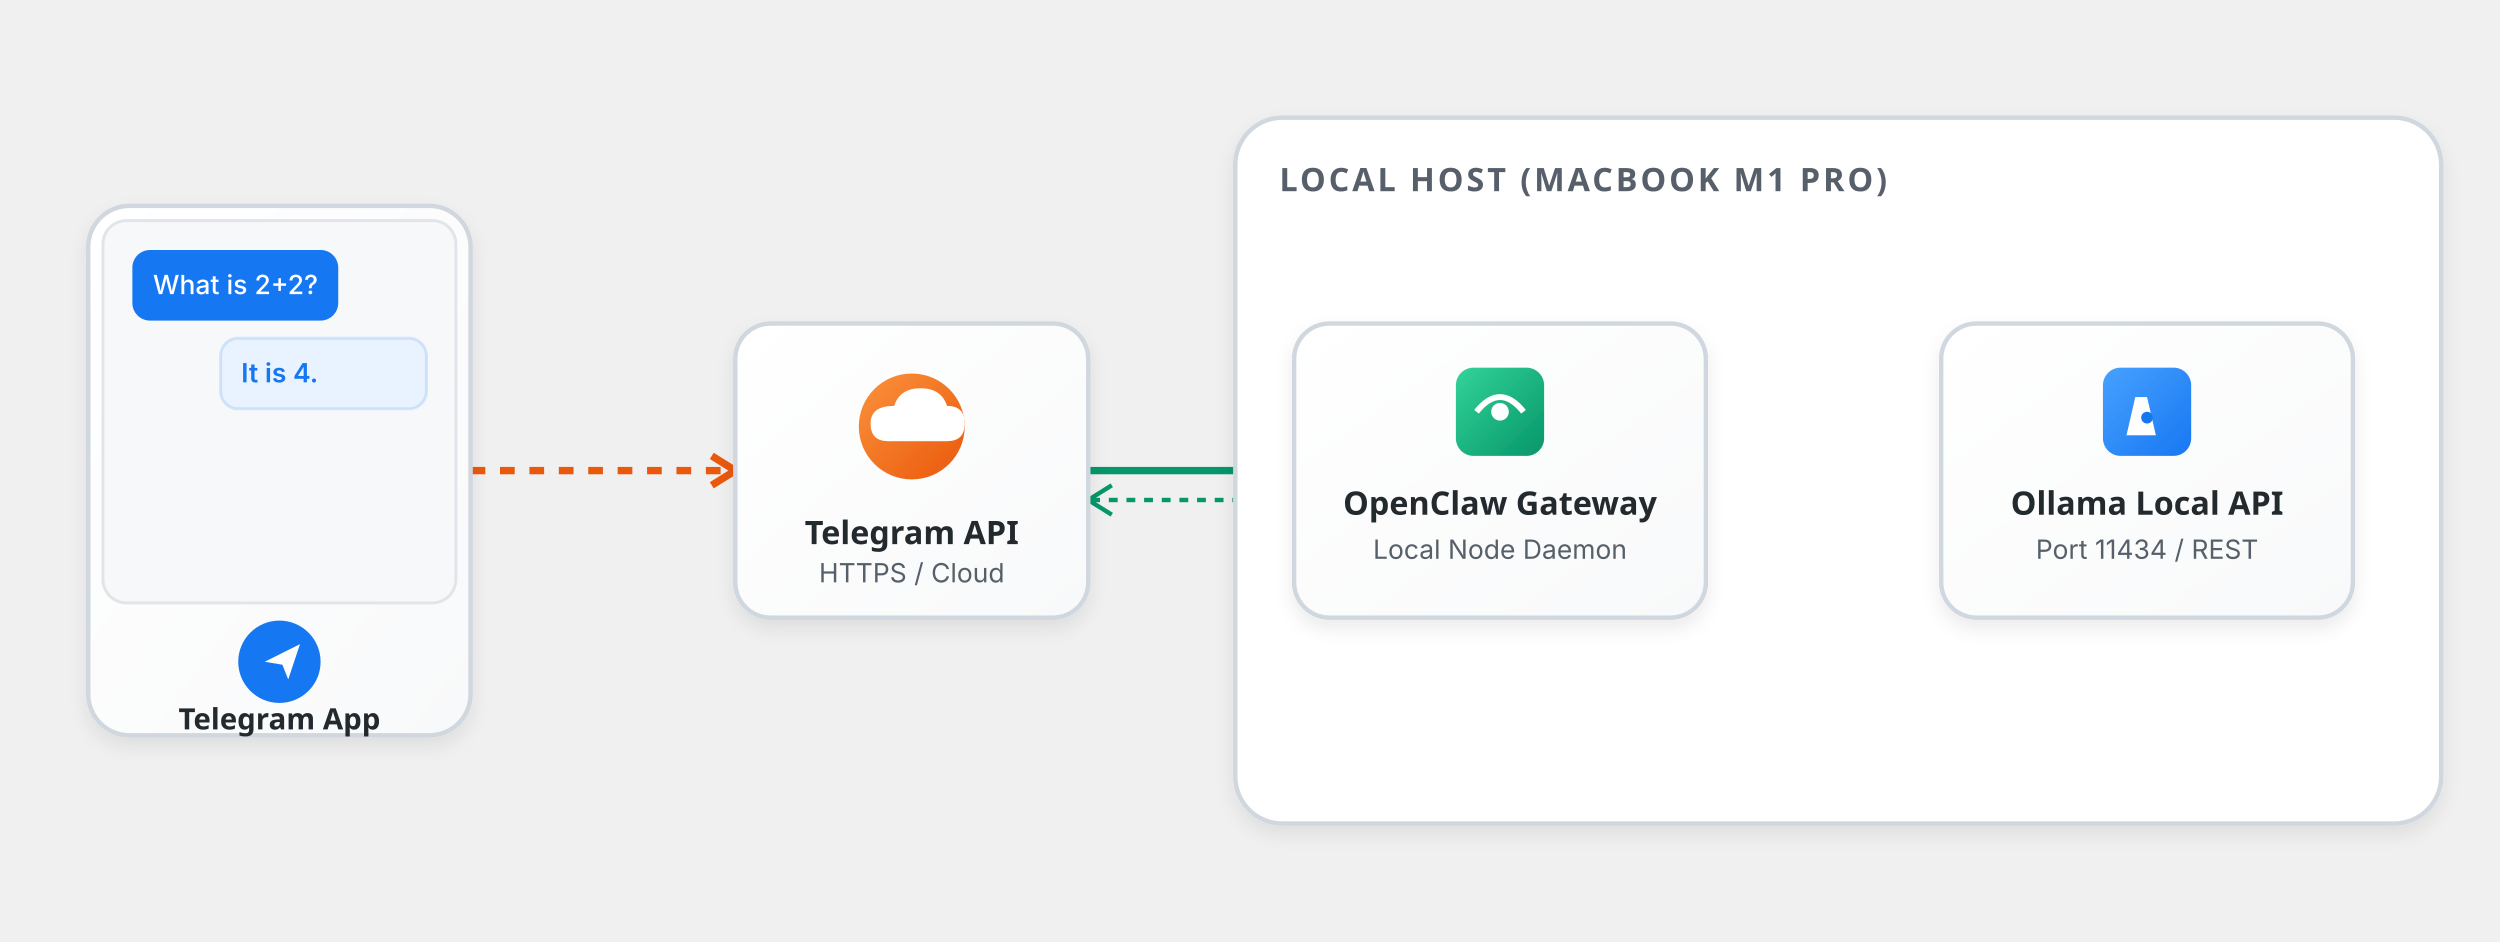
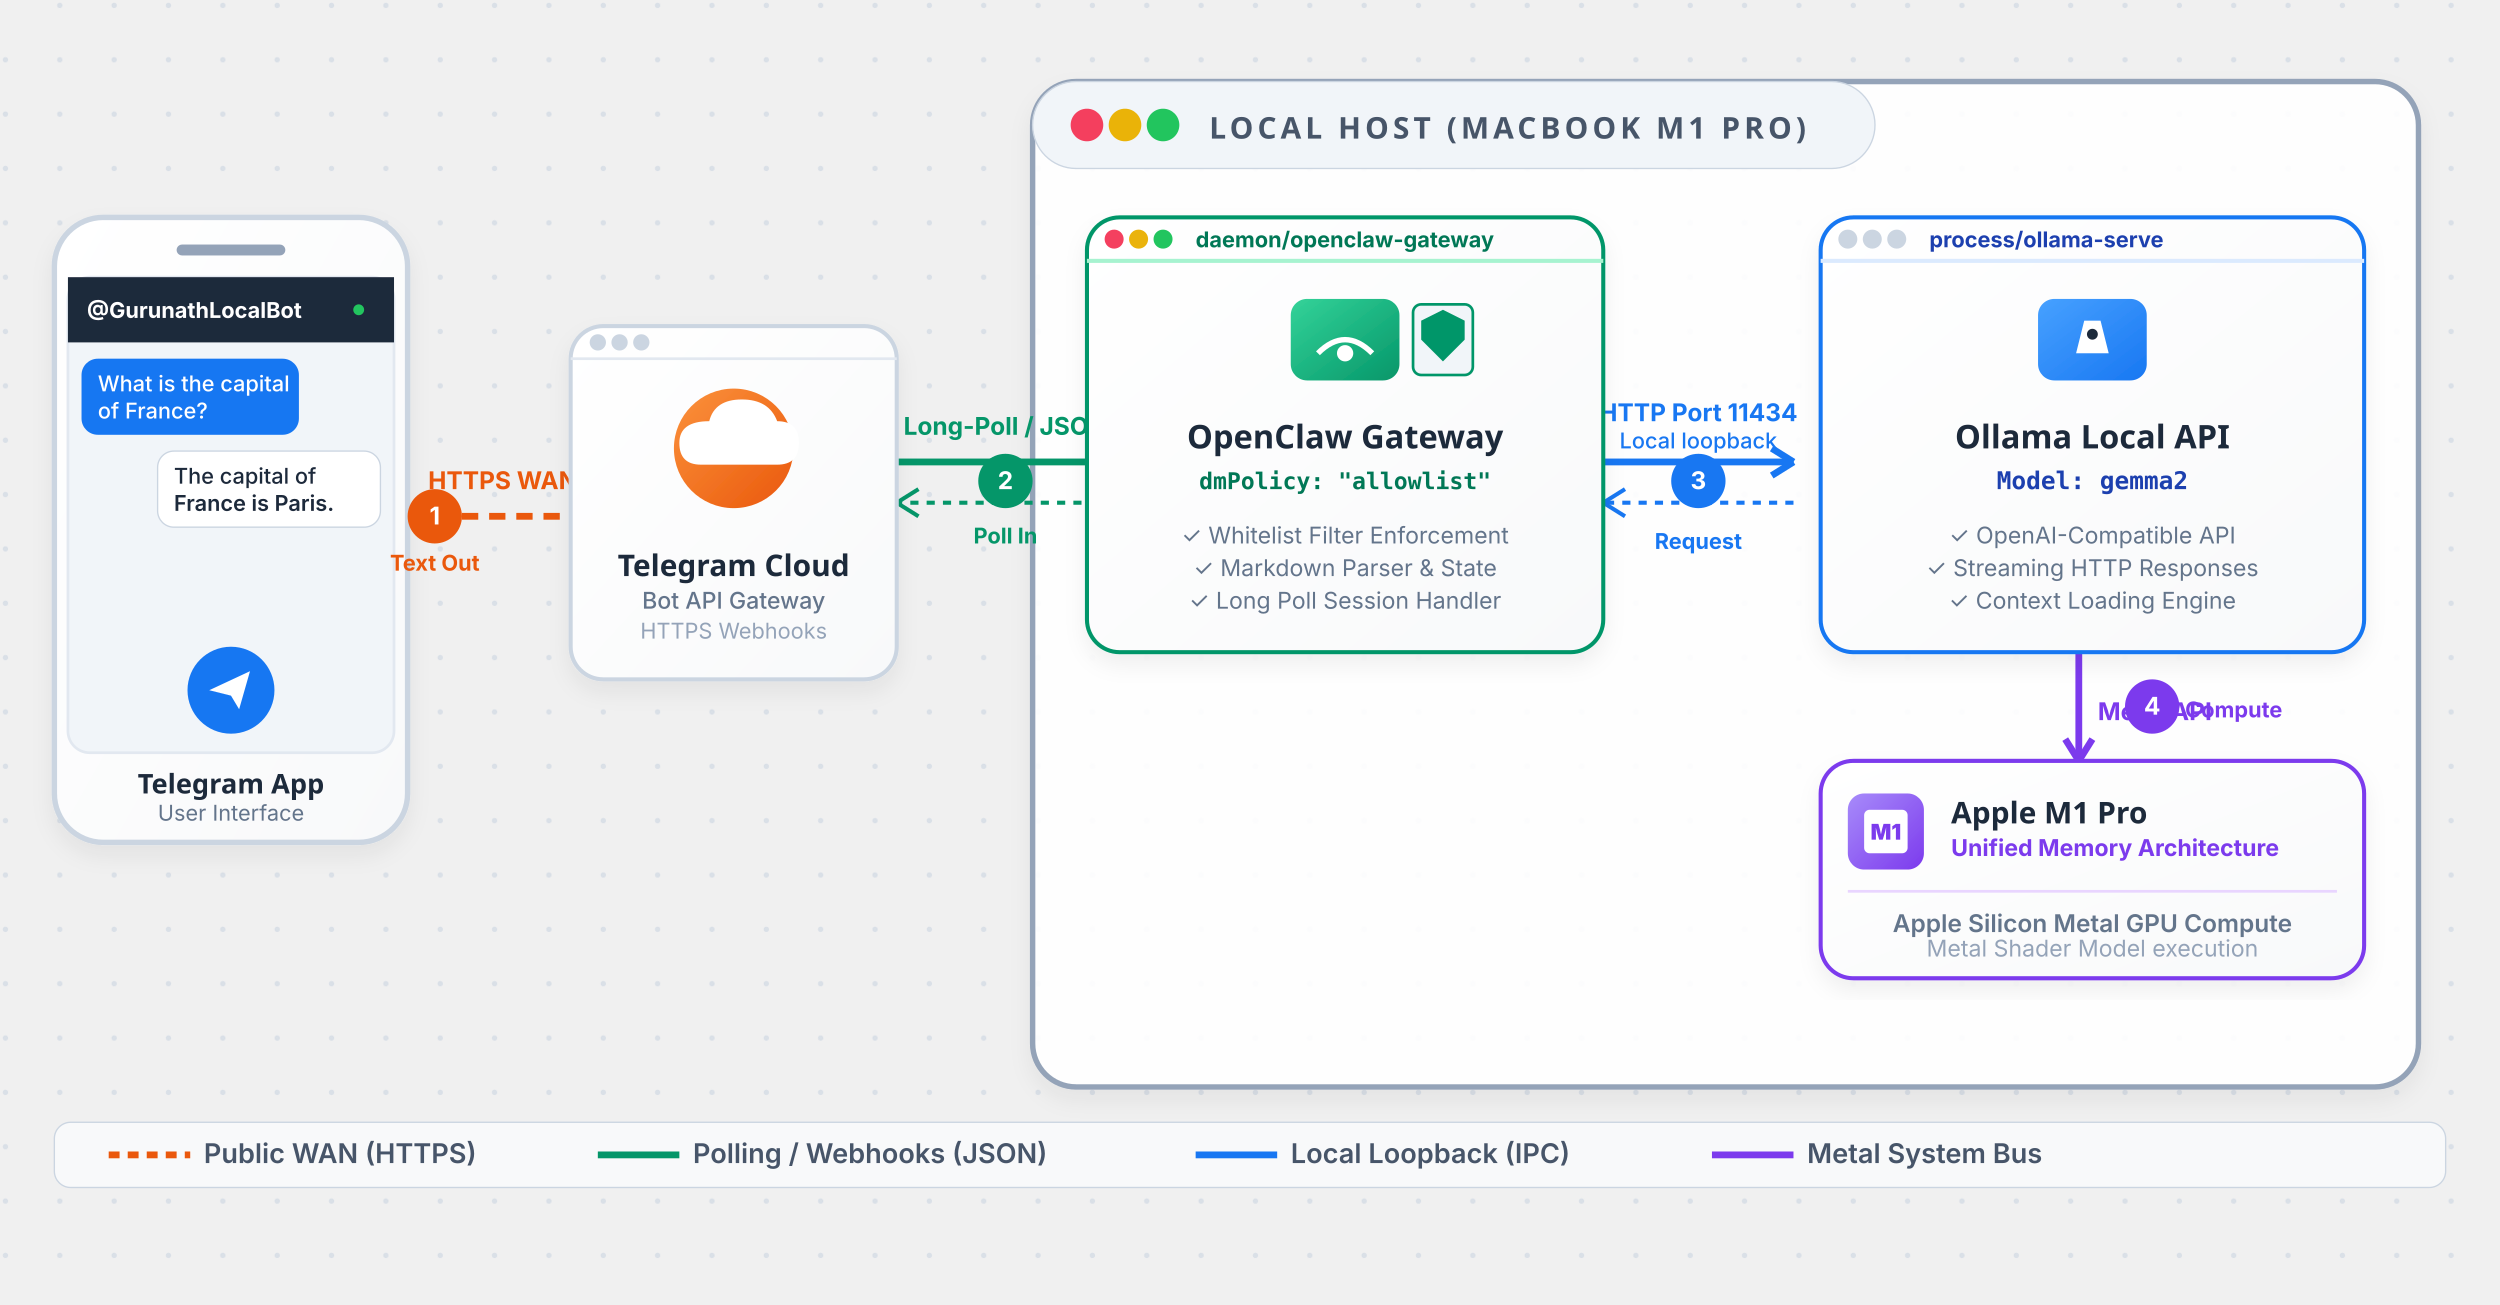
- <svg xmlns="http://www.w3.org/2000/svg" viewBox="0 0 850 320" width="100%" style="background: #f6f8fa; border: 1px solid #d0d7de; border-radius: 12px; padding: 20px; box-shadow: 0 4px 12px rgba(0,0,0,0.05);">
+ <svg xmlns="http://www.w3.org/2000/svg" viewBox="0 0 920 480" width="100%" style="background: #ffffff; border: 1px solid #e2e8f0; border-radius: 16px; padding: 24px; box-shadow: 0 10px 30px rgba(0,0,0,0.06); font-family: 'Inter', -apple-system, sans-serif;">
  <defs>
+     <pattern id="dotGrid" x="0" y="0" width="20" height="20" patternUnits="userSpaceOnUse">
+       <circle cx="2" cy="2" r="1" fill="#cbd5e1" opacity="0.6" />
+     </pattern>
    <linearGradient id="blueGrad" x1="0%" y1="0%" x2="100%" y2="100%">
      <stop offset="0%" stop-color="#47a1ff" />
      <stop offset="100%" stop-color="#1877f2" />
    </linearGradient>
    <linearGradient id="greenGrad" x1="0%" y1="0%" x2="100%" y2="100%">
      <stop offset="0%" stop-color="#34d399" />
      <stop offset="100%" stop-color="#059669" />
    </linearGradient>
    <linearGradient id="orangeGrad" x1="0%" y1="0%" x2="100%" y2="100%">
      <stop offset="0%" stop-color="#fb923c" />
      <stop offset="100%" stop-color="#ea580c" />
    </linearGradient>
+     <linearGradient id="purpleGrad" x1="0%" y1="0%" x2="100%" y2="100%">
+       <stop offset="0%" stop-color="#a78bfa" />
+       <stop offset="100%" stop-color="#7c3aed" />
+     </linearGradient>
    <linearGradient id="nodeGrad" x1="0%" y1="0%" x2="100%" y2="100%">
      <stop offset="0%" stop-color="#ffffff" />
      <stop offset="100%" stop-color="#f8f9fa" />
    </linearGradient>
    <filter id="shadow" x="-10%" y="-10%" width="120%" height="120%">
-       <feDropShadow dx="0" dy="3" stdDeviation="3" flood-color="#000000" flood-opacity="0.08" />
+       <feDropShadow dx="0" dy="4" stdDeviation="4" flood-color="#0f172a" flood-opacity="0.06" />
    </filter>
  </defs>
-   <path d="M 160 160 L 250 160" stroke="#ea580c" stroke-width="2.5" fill="none" stroke-dasharray="5 5" />
-   <path d="M 250 160 L 242 155 M 250 160 L 242 165" stroke="#ea580c" stroke-width="2.5" fill="none" />
-   <path d="M 370 160 L 440 160" stroke="#059669" stroke-width="2.5" fill="none" />
-   <path d="M 440 160 L 432 155 M 440 160 L 432 165" stroke="#059669" stroke-width="2.5" fill="none" />
-   <path d="M 440 170 L 370 170" stroke="#059669" stroke-width="1.5" fill="none" stroke-dasharray="3 3" />
-   <path d="M 370 170 L 378 165 M 370 170 L 378 175" stroke="#059669" stroke-width="1.5" fill="none" />
-   <path d="M 580 165 L 650 165" stroke="#1877f2" stroke-width="2.5" fill="none" />
-   <path d="M 650 165 L 642 160 M 650 165 L 642 170" stroke="#1877f2" stroke-width="2.5" fill="none" />
-   <path d="M 650 175 L 580 175" stroke="#1877f2" stroke-width="1.5" fill="none" stroke-dasharray="3 3" />
-   <path d="M 580 175 L 588 170 M 580 175 L 588 180" stroke="#1877f2" stroke-width="1.5" fill="none" />
-   <rect x="420" y="40" width="410" height="240" rx="16" fill="#ffffff" stroke="#d0d7de" stroke-width="1.5" filter="url(#shadow)" />
-   <text x="435" y="65" fill="#57606a" font-family="Outfit, sans-serif" font-size="11" font-weight="700" letter-spacing="1">LOCAL HOST (MACBOOK M1 PRO)</text>
+   <rect width="100%" height="100%" fill="url(#dotGrid)" rx="16" />
+   <rect x="380" y="30" width="510" height="370" rx="16" fill="rgba(255,255,255,0.9)" stroke="#94a3b8" stroke-width="2" filter="url(#shadow)" />
+   <rect x="380" y="30" width="310" height="32" rx="16" fill="#f1f5f9" stroke="#cbd5e1" stroke-width="0.5" />
+   <circle cx="400" cy="46" r="6" fill="#f43f5e" />
+   <circle cx="414" cy="46" r="6" fill="#eab308" />
+   <circle cx="428" cy="46" r="6" fill="#22c55e" />
+   <text x="445" y="51" fill="#475569" font-family="'Outfit', sans-serif" font-size="11" font-weight="800" letter-spacing="1.5">LOCAL HOST (MACBOOK M1 PRO)</text>
+   <path d="M 150 190 L 220 190" stroke="#ea580c" stroke-width="2.5" fill="none" stroke-dasharray="6 4" />
+   <path d="M 220 190 L 212 185 M 220 190 L 212 195" stroke="#ea580c" stroke-width="2.5" fill="none" />
+   <text x="185" y="180" fill="#ea580c" font-size="9" font-weight="700" text-anchor="middle">HTTPS WAN</text>
+   <path d="M 330 170 L 410 170" stroke="#059669" stroke-width="2.5" fill="none" />
+   <path d="M 410 170 L 402 165 M 410 170 L 402 175" stroke="#059669" stroke-width="2.5" fill="none" />
+   <path d="M 410 185 L 330 185" stroke="#059669" stroke-width="1.5" fill="none" stroke-dasharray="3 3" />
+   <path d="M 330 185 L 338 180 M 330 185 L 338 190" stroke="#059669" stroke-width="1.5" fill="none" />
+   <text x="370" y="160" fill="#059669" font-size="9" font-weight="700" text-anchor="middle">Long-Poll / JSON</text>
+   <path d="M 590 170 L 660 170" stroke="#1877f2" stroke-width="2.5" fill="none" />
+   <path d="M 660 170 L 652 165 M 660 170 L 652 175" stroke="#1877f2" stroke-width="2.5" fill="none" />
+   <path d="M 660 185 L 590 185" stroke="#1877f2" stroke-width="1.5" fill="none" stroke-dasharray="3 3" />
+   <path d="M 590 185 L 598 180 M 590 185 L 598 190" stroke="#1877f2" stroke-width="1.5" fill="none" />
+   <text x="625" y="155" fill="#1877f2" font-size="9" font-weight="700" text-anchor="middle">HTTP Port 11434</text>
+   <text x="625" y="165" fill="#1877f2" font-size="8" font-weight="500" text-anchor="middle">Local loopback</text>
+   <path d="M 765 240 L 765 280" stroke="#7c3aed" stroke-width="2.5" fill="none" />
+   <path d="M 765 280 L 760 272 M 765 280 L 770 272" stroke="#7c3aed" stroke-width="2.5" fill="none" />
+   <text x="772" y="265" fill="#7c3aed" font-size="9" font-weight="700" text-anchor="start">Metal API</text>
  <g filter="url(#shadow)">
-     <rect x="30" y="70" width="130" height="180" rx="14" fill="url(#nodeGrad)" stroke="#d0d7de" stroke-width="1.5" />
-     <rect x="35" y="75" width="120" height="130" rx="8" fill="#f6f8fa" stroke="#e1e4e8" />
-     <rect x="45" y="85" width="70" height="24" rx="6" fill="#1877f2" />
-     <text x="52" y="100" fill="#ffffff" font-family="Inter, sans-serif" font-size="9" font-weight="500">What is 2+2?</text>
-     <rect x="75" y="115" width="70" height="24" rx="6" fill="#e9f2ff" stroke="rgba(24, 119, 242, 0.15)" />
-     <text x="82" y="130" fill="#1877f2" font-family="Inter, sans-serif" font-size="9" font-weight="600">It is 4.</text>
-     <circle cx="95" cy="225" r="14" fill="#1877f2" />
-     <path d="M 90 225 L 102 219 L 98 231 L 96 226 Z" fill="#ffffff" />
-     <text x="95" y="248" fill="#24292f" font-family="Outfit, sans-serif" font-size="10" font-weight="700" text-anchor="middle">Telegram App</text>
+     <rect x="20" y="80" width="130" height="230" rx="18" fill="url(#nodeGrad)" stroke="#cbd5e1" stroke-width="2" />
+     <rect x="65" y="90" width="40" height="4" rx="2" fill="#94a3b8" />
+     <rect x="25" y="102" width="120" height="175" rx="8" fill="#f1f5f9" stroke="#e2e8f0" />
+     <rect x="25" y="102" width="120" height="24" rx="0" fill="#1e293b" />
+     <text x="32" y="117" fill="#ffffff" font-size="8" font-weight="700">@GurunathLocalBot</text>
+     <circle cx="132" cy="114" r="2" fill="#22c55e" />
+     <rect x="30" y="132" width="80" height="28" rx="6" fill="#1877f2" />
+     <text x="36" y="144" fill="#ffffff" font-size="8" font-weight="500">What is the capital</text>
+     <text x="36" y="154" fill="#ffffff" font-size="8" font-weight="500">of France?</text>
+     <rect x="58" y="166" width="82" height="28" rx="6" fill="#ffffff" stroke="#cbd5e1" stroke-width="0.5" />
+     <text x="64" y="178" fill="#1e293b" font-size="8" font-weight="500">The capital of</text>
+     <text x="64" y="188" fill="#1e293b" font-size="8" font-weight="600">France is Paris.</text>
+     <circle cx="85" cy="254" r="16" fill="#1877f2" />
+     <path d="M 77 254 L 92 247 L 88 261 L 85 256 Z" fill="#ffffff" />
+     <text x="85" y="292" fill="#1e293b" font-family="'Outfit', sans-serif" font-size="10" font-weight="800" text-anchor="middle">Telegram App</text>
+     <text x="85" y="302" fill="#64748b" font-size="8" text-anchor="middle">User Interface</text>
  </g>
  <g filter="url(#shadow)">
-     <rect x="250" y="110" width="120" height="100" rx="12" fill="url(#nodeGrad)" stroke="#d0d7de" stroke-width="1.5" />
-     <circle cx="310" cy="145" r="18" fill="url(#orangeGrad)" />
-     <path d="M 302 150 Q 296 150 296 144 Q 296 138 304 138 Q 306 132 313 132 Q 320 132 322 138 Q 328 138 328 144 Q 328 150 322 150 Z" fill="#ffffff" />
-     <text x="310" y="185" fill="#24292f" font-family="Outfit, sans-serif" font-size="11" font-weight="700" text-anchor="middle">Telegram API</text>
-     <text x="310" y="198" fill="#57606a" font-family="Inter, sans-serif" font-size="9" text-anchor="middle">HTTPS / Cloud</text>
+     <rect x="210" y="120" width="120" height="130" rx="12" fill="url(#nodeGrad)" stroke="#cbd5e1" stroke-width="1.5" />
+     <path d="M 210 132 L 330 132" stroke="#e2e8f0" stroke-width="1" />
+     <circle cx="220" cy="126" r="3" fill="#cbd5e1" />
+     <circle cx="228" cy="126" r="3" fill="#cbd5e1" />
+     <circle cx="236" cy="126" r="3" fill="#cbd5e1" />
+     <circle cx="270" cy="165" r="22" fill="url(#orangeGrad)" />
+     <path d="M 258 171 Q 250 171 250 163 Q 250 155 261 155 Q 263 147 273 147 Q 283 147 286 155 Q 294 155 294 163 Q 294 171 286 171 Z" fill="#ffffff" />
+     <text x="270" y="212" fill="#1e293b" font-family="'Outfit', sans-serif" font-size="11" font-weight="800" text-anchor="middle">Telegram Cloud</text>
+     <text x="270" y="224" fill="#64748b" font-size="8.5" font-weight="500" text-anchor="middle">Bot API Gateway</text>
+     <text x="270" y="235" fill="#94a3b8" font-size="8" text-anchor="middle">HTTPS Webhooks</text>
  </g>
  <g filter="url(#shadow)">
-     <rect x="440" y="110" width="140" height="100" rx="12" fill="url(#nodeGrad)" stroke="#d0d7de" stroke-width="1.5" />
-     <rect x="495" y="125" width="30" height="30" rx="6" fill="url(#greenGrad)" />
-     <path d="M 502 140 Q 510 130 518 140" stroke="#ffffff" stroke-width="2" fill="none" />
-     <circle cx="510" cy="140" r="3" fill="#ffffff" />
-     <text x="510" y="175" fill="#24292f" font-family="Outfit, sans-serif" font-size="11" font-weight="700" text-anchor="middle">OpenClaw Gateway</text>
-     <text x="510" y="190" fill="#57606a" font-family="Inter, sans-serif" font-size="9" text-anchor="middle">Local Node Daemon</text>
+     <rect x="400" y="80" width="190" height="160" rx="12" fill="url(#nodeGrad)" stroke="#059669" stroke-width="1.5" />
+     <path d="M 400 96 L 590 96" stroke="#a7f3d0" stroke-width="1.5" />
+     <circle cx="410" cy="88" r="3.5" fill="#f43f5e" />
+     <circle cx="419" cy="88" r="3.5" fill="#eab308" />
+     <circle cx="428" cy="88" r="3.5" fill="#22c55e" />
+     <text x="440" y="91" fill="#047857" font-size="8" font-weight="700">daemon/openclaw-gateway</text>
+     <rect x="475" y="110" width="40" height="30" rx="6" fill="url(#greenGrad)" />
+     <path d="M 485 130 Q 495 120 505 130" stroke="#ffffff" stroke-width="2" fill="none" />
+     <circle cx="495" cy="130" r="3" fill="#ffffff" />
+     <rect x="520" y="112" width="22" height="26" rx="3" fill="#f1f5f9" stroke="#059669" stroke-width="1" />
+     <path d="M 523 118 L 531 114 L 539 118 L 539 125 Q 531 133 531 133 Q 531 133 523 125 Z" fill="#059669" />
+     <text x="495" y="165" fill="#1e293b" font-family="'Outfit', sans-serif" font-size="12" font-weight="800" text-anchor="middle">OpenClaw Gateway</text>
+     <text x="495" y="180" fill="#047857" font-family="monospace" font-size="8.5" font-weight="700" text-anchor="middle">dmPolicy: "allowlist"</text>
+     <text x="495" y="200" fill="#64748b" font-size="8.5" text-anchor="middle">✓ Whitelist Filter Enforcement</text>
+     <text x="495" y="212" fill="#64748b" font-size="8.5" text-anchor="middle">✓ Markdown Parser &amp; State</text>
+     <text x="495" y="224" fill="#64748b" font-size="8.5" text-anchor="middle">✓ Long Poll Session Handler</text>
  </g>
  <g filter="url(#shadow)">
-     <rect x="660" y="110" width="140" height="100" rx="12" fill="url(#nodeGrad)" stroke="#d0d7de" stroke-width="1.5" />
-     <rect x="715" y="125" width="30" height="30" rx="6" fill="url(#blueGrad)" />
-     <path d="M 723 148 L 726 135 L 730 135 L 733 148 Z" fill="#ffffff" />
-     <circle cx="730" cy="142" r="2" fill="#1877f2" />
-     <text x="730" y="175" fill="#24292f" font-family="Outfit, sans-serif" font-size="11" font-weight="700" text-anchor="middle">Ollama Local API</text>
-     <text x="730" y="190" fill="#57606a" font-family="Inter, sans-serif" font-size="9" text-anchor="middle">Port 11434 / REST</text>
+     <rect x="670" y="80" width="200" height="160" rx="12" fill="url(#nodeGrad)" stroke="#1877f2" stroke-width="1.5" />
+     <path d="M 670 96 L 870 96" stroke="#dbeafe" stroke-width="1.5" />
+     <circle cx="680" cy="88" r="3.5" fill="#cbd5e1" />
+     <circle cx="689" cy="88" r="3.5" fill="#cbd5e1" />
+     <circle cx="698" cy="88" r="3.5" fill="#cbd5e1" />
+     <text x="710" y="91" fill="#1e40af" font-size="8" font-weight="700">process/ollama-serve</text>
+     <rect x="750" y="110" width="40" height="30" rx="6" fill="url(#blueGrad)" />
+     <path d="M 764 130 L 767 118 L 773 118 L 776 130 Z" fill="#ffffff" />
+     <circle cx="770" cy="123" r="2" fill="#1e293b" />
+     <text x="770" y="165" fill="#1e293b" font-family="'Outfit', sans-serif" font-size="12" font-weight="800" text-anchor="middle">Ollama Local API</text>
+     <text x="770" y="180" fill="#1e40af" font-family="monospace" font-size="9" font-weight="700" text-anchor="middle">Model: gemma2</text>
+     <text x="770" y="200" fill="#64748b" font-size="8.5" text-anchor="middle">✓ OpenAI-Compatible API</text>
+     <text x="770" y="212" fill="#64748b" font-size="8.5" text-anchor="middle">✓ Streaming HTTP Responses</text>
+     <text x="770" y="224" fill="#64748b" font-size="8.5" text-anchor="middle">✓ Context Loading Engine</text>
+   </g>
+   <g filter="url(#shadow)">
+     <rect x="670" y="280" width="200" height="80" rx="12" fill="url(#nodeGrad)" stroke="#7c3aed" stroke-width="1.5" />
+     <rect x="680" y="292" width="28" height="28" rx="6" fill="url(#purpleGrad)" />
+     <rect x="686" y="298" width="16" height="16" rx="2" fill="#ffffff" />
+     <text x="694" y="309" fill="#7c3aed" font-size="8" font-weight="900" text-anchor="middle">M1</text>
+     <text x="718" y="303" fill="#1e293b" font-family="'Outfit', sans-serif" font-size="11" font-weight="800">Apple M1 Pro</text>
+     <text x="718" y="315" fill="#7c3aed" font-size="8.5" font-weight="700">Unified Memory Architecture</text>
+     <path d="M 680 328 L 860 328" stroke="#e9d5ff" stroke-width="1" />
+     <text x="770" y="343" fill="#64748b" font-size="9" font-weight="600" text-anchor="middle">Apple Silicon Metal GPU Compute</text>
+     <text x="770" y="352" fill="#94a3b8" font-size="8.5" text-anchor="middle">Metal Shader Model execution</text>
+   </g>
+   <circle cx="160" cy="190" r="10" fill="#ea580c" />
+   <text x="160" y="193" fill="#ffffff" font-size="9" font-weight="700" text-anchor="middle">1</text>
+   <text x="160" y="210" fill="#ea580c" font-size="8" font-weight="700" text-anchor="middle">Text Out</text>
+   <circle cx="370" cy="177" r="10" fill="#059669" />
+   <text x="370" y="180" fill="#ffffff" font-size="9" font-weight="700" text-anchor="middle">2</text>
+   <text x="370" y="200" fill="#059669" font-size="8" font-weight="700" text-anchor="middle">Poll In</text>
+   <circle cx="625" cy="177" r="10" fill="#1877f2" />
+   <text x="625" y="180" fill="#ffffff" font-size="9" font-weight="700" text-anchor="middle">3</text>
+   <text x="625" y="202" fill="#1877f2" font-size="8" font-weight="700" text-anchor="middle">Request</text>
+   <circle cx="792" cy="260" r="10" fill="#7c3aed" />
+   <text x="792" y="263" fill="#ffffff" font-size="9" font-weight="700" text-anchor="middle">4</text>
+   <text x="822" y="264" fill="#7c3aed" font-size="8" font-weight="700" text-anchor="middle">Compute</text>
+   <g transform="translate(100, 425)" font-size="10">
+     <rect x="-80" y="-12" width="880" height="24" rx="6" fill="#f8f9fa" stroke="#cbd5e1" stroke-width="0.5" />
+     <line x1="-60" y1="0" x2="-30" y2="0" stroke="#ea580c" stroke-width="2.5" stroke-dasharray="4 3" />
+     <text x="-25" y="3" fill="#475569" font-weight="600">Public WAN (HTTPS)</text>
+     <line x1="120" y1="0" x2="150" y2="0" stroke="#059669" stroke-width="2.5" />
+     <text x="155" y="3" fill="#475569" font-weight="600">Polling / Webhooks (JSON)</text>
+     <line x1="340" y1="0" x2="370" y2="0" stroke="#1877f2" stroke-width="2.5" />
+     <text x="375" y="3" fill="#475569" font-weight="600">Local Loopback (IPC)</text>
+     <line x1="530" y1="0" x2="560" y2="0" stroke="#7c3aed" stroke-width="2.5" />
+     <text x="565" y="3" fill="#475569" font-weight="600">Metal System Bus</text>
  </g>
</svg>
